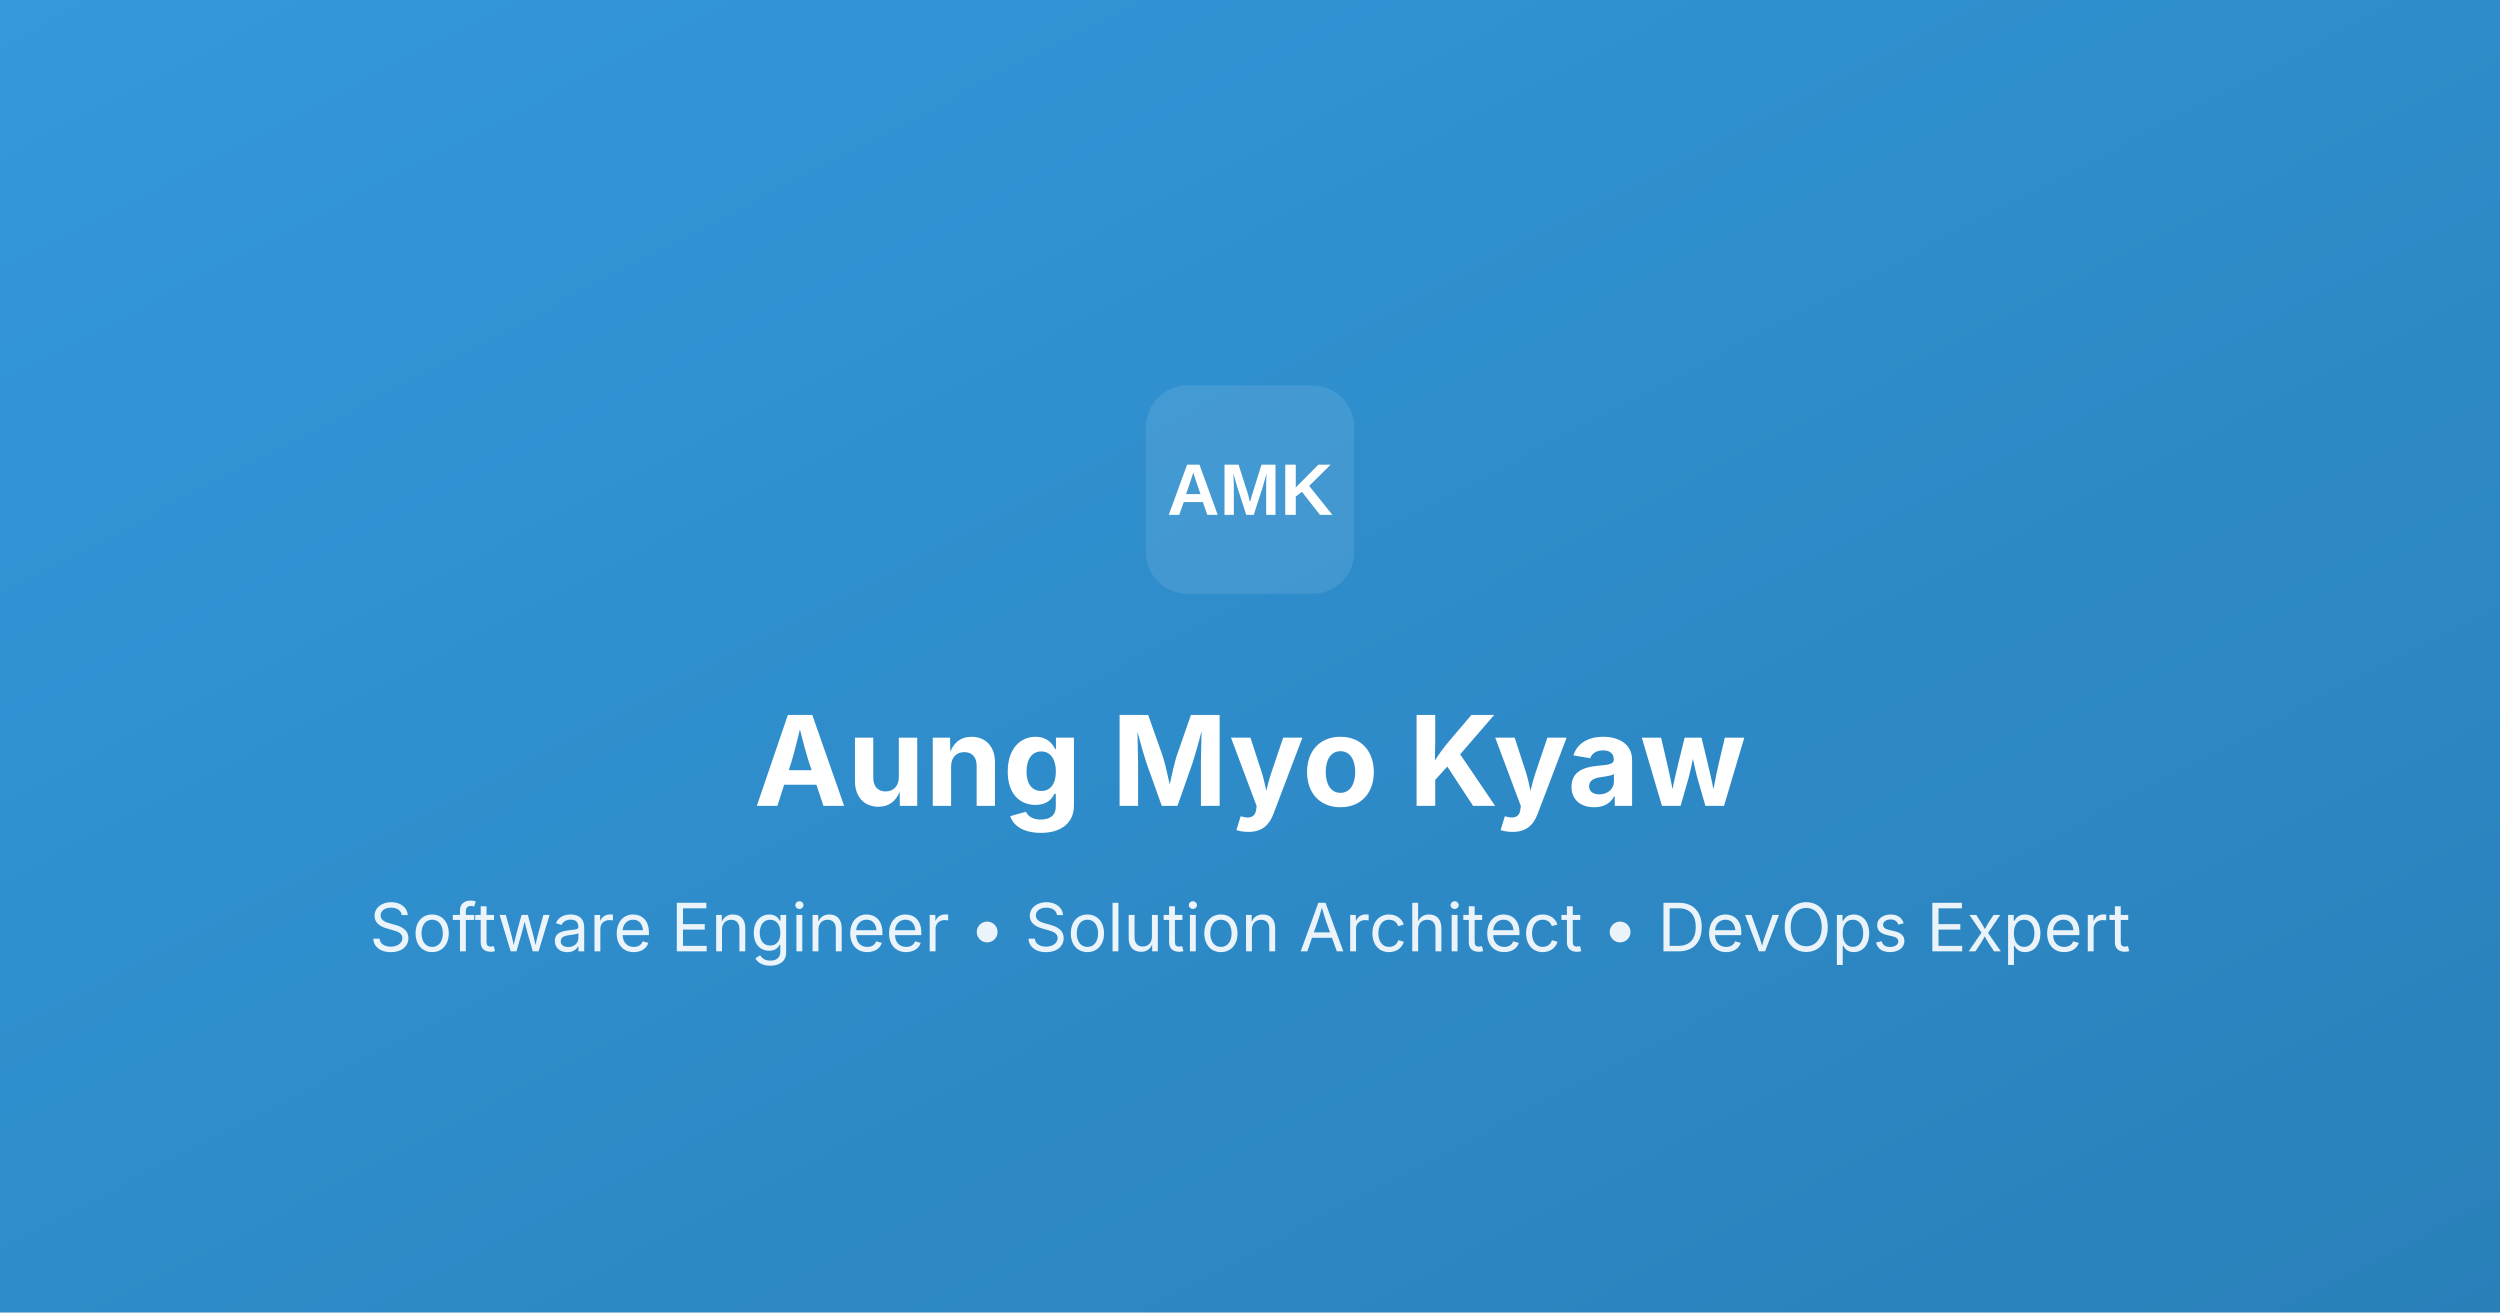
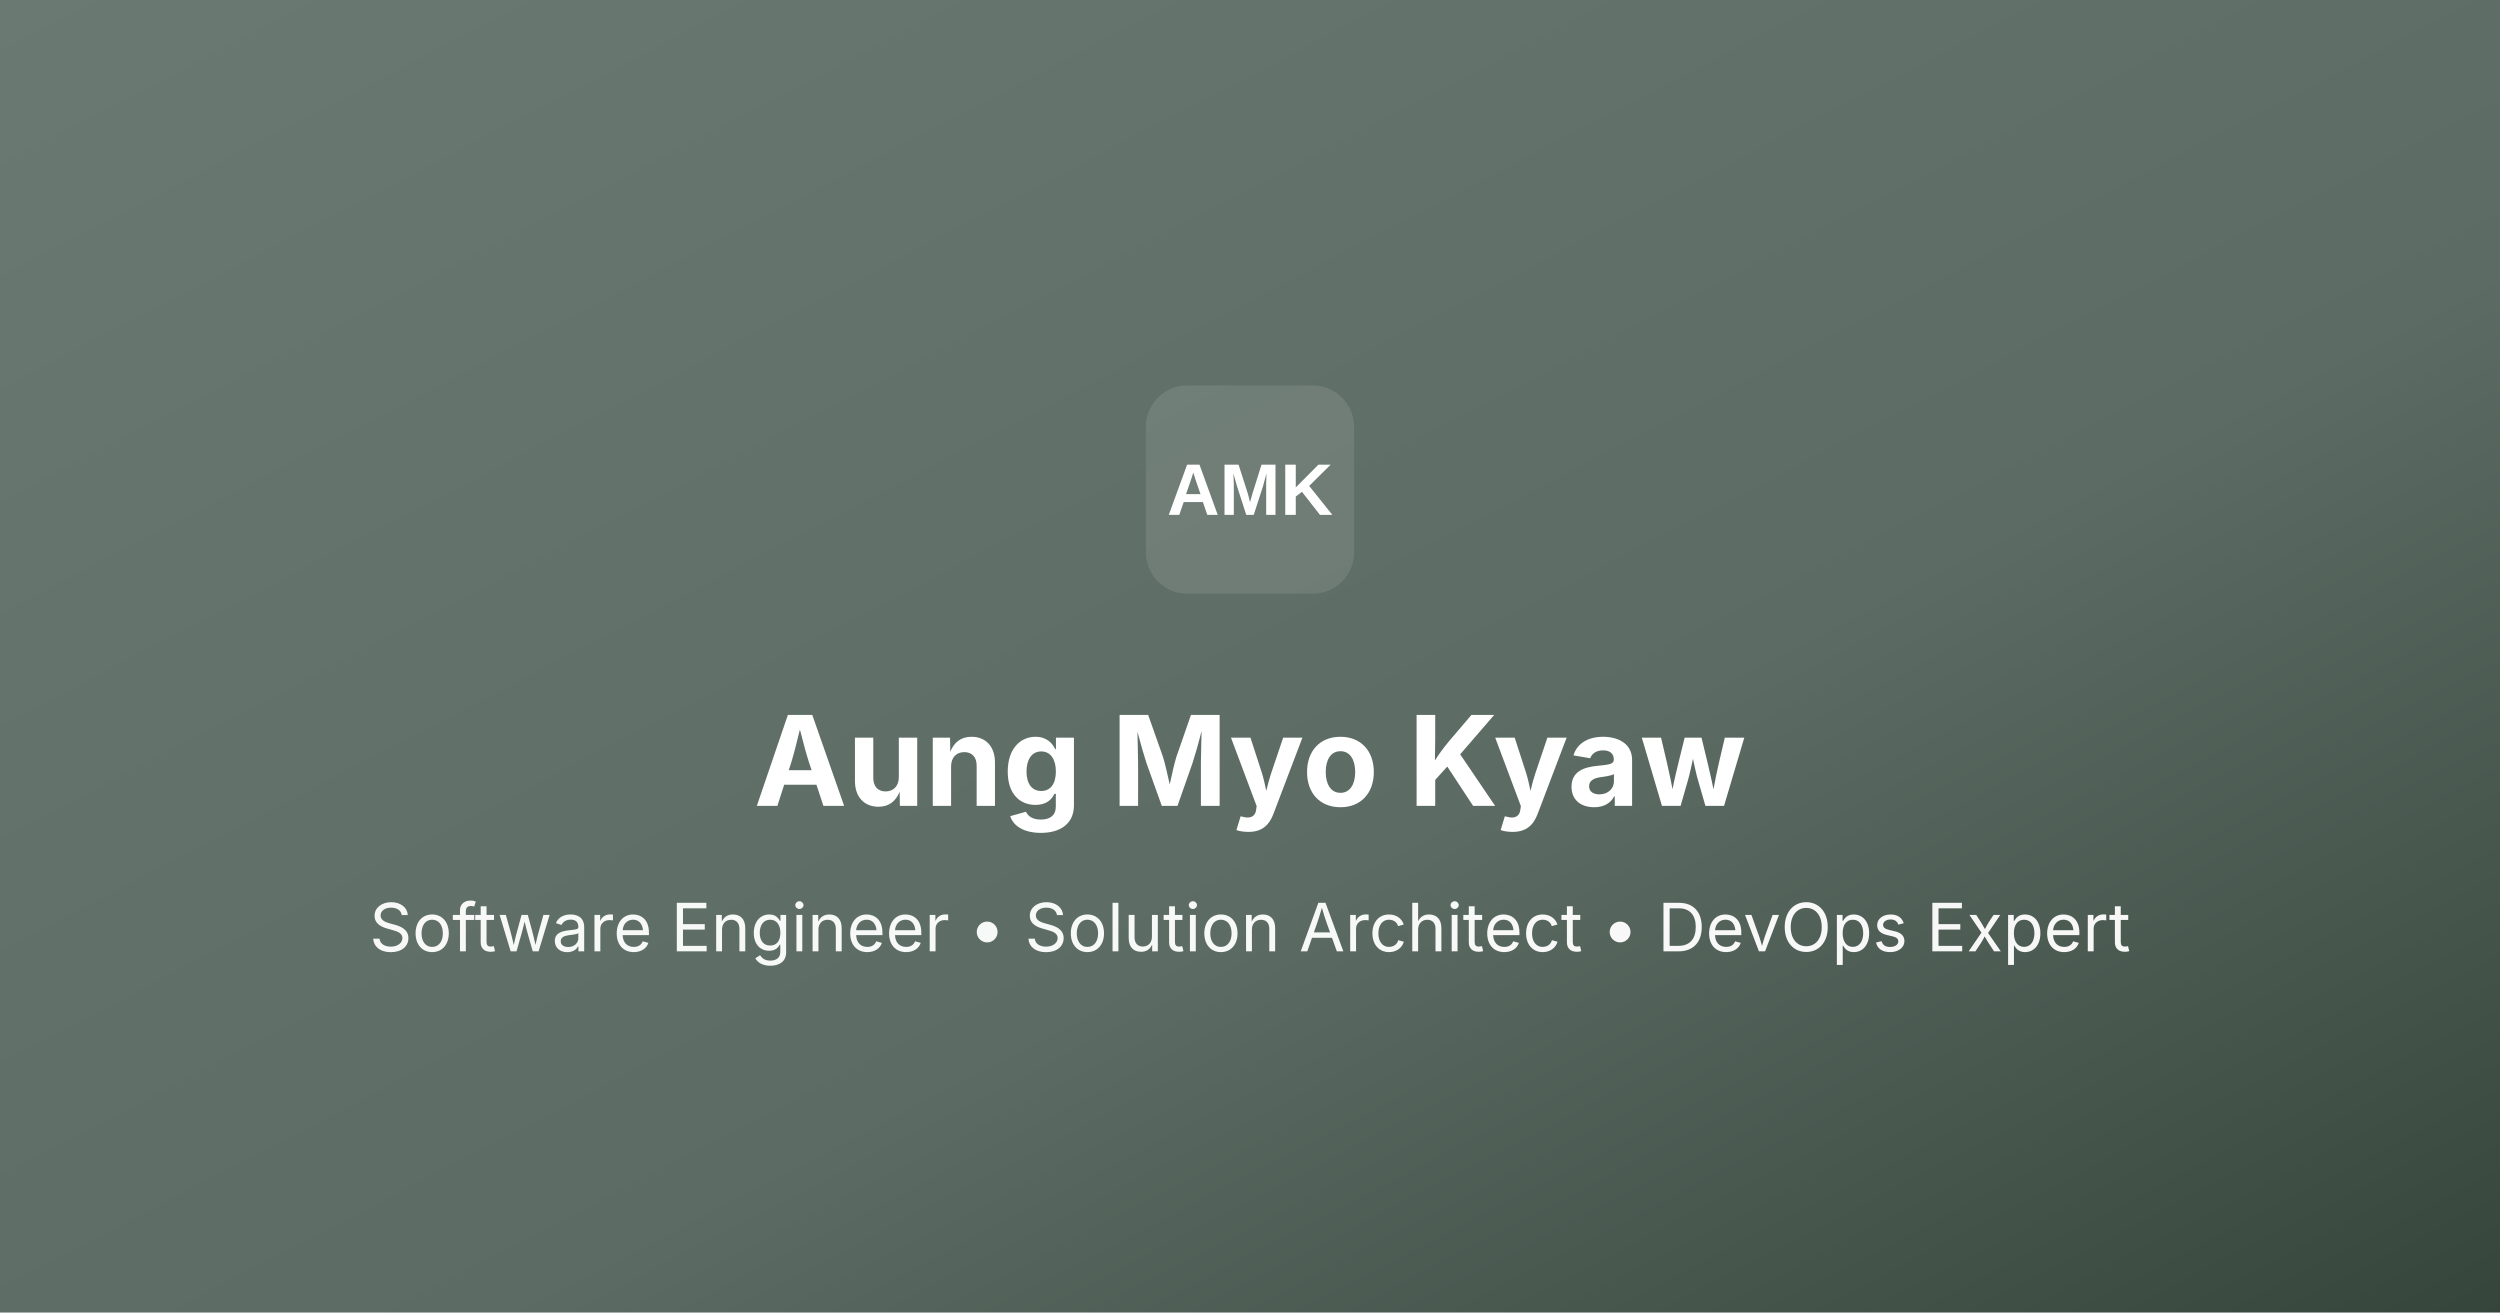
<svg xmlns="http://www.w3.org/2000/svg" width="1200" height="630" viewBox="0 0 1200 630">
  <defs>
    <linearGradient id="grad1" x1="0%" y1="0%" x2="100%" y2="100%">
-       <stop offset="0%" style="stop-color:rgb(52, 152, 219);stop-opacity:1" />
-       <stop offset="100%" style="stop-color:rgb(41, 128, 185);stop-opacity:1" />
+       <stop offset="0%" stop-color="#6a7972" />
+       <stop offset="60%" stop-color="#5c6c64" />
+       <stop offset="100%" stop-color="#35453b" />
    </linearGradient>
    <style>
      .title {
        font-family: 'Inter', sans-serif;
        font-size: 60px;
        font-weight: bold;
        fill: #ffffff;
-         text-shadow: 2px 2px 4px rgba(0,0,0,0.2);
+         text-shadow: 2px 2px 6px rgba(0,0,0,0.28);
      }
      .tagline {
        font-family: 'Inter', sans-serif;
        font-size: 32px;
        fill: #ffffff;
-         opacity: 0.9;
-         text-shadow: 1px 1px 3px rgba(0,0,0,0.2);
+         opacity: 0.95;
+         text-shadow: 1px 1px 4px rgba(0,0,0,0.22);
      }
    </style>
  </defs>
  <rect width="1200" height="630" fill="url(#grad1)" />
  <g transform="translate(600, 315)">
    <g transform="translate(0, -80)">
      <rect x="-50" y="-50" width="100" height="100" rx="20" fill="#ffffff" fill-opacity="0.1" />
      <text x="0" y="0" dominant-baseline="central" text-anchor="middle" font-family="Arial, sans-serif" font-size="35" font-weight="bold" fill="#fff">AMK</text>
    </g>
    <g transform="translate(0, 50)">
      <text x="0" y="0" dominant-baseline="central" text-anchor="middle" class="title">Aung Myo Kyaw</text>
      <text x="0" y="80" dominant-baseline="central" text-anchor="middle" class="tagline">Software Engineer • Solution Architect • DevOps Expert</text>
    </g>
  </g>
</svg>
